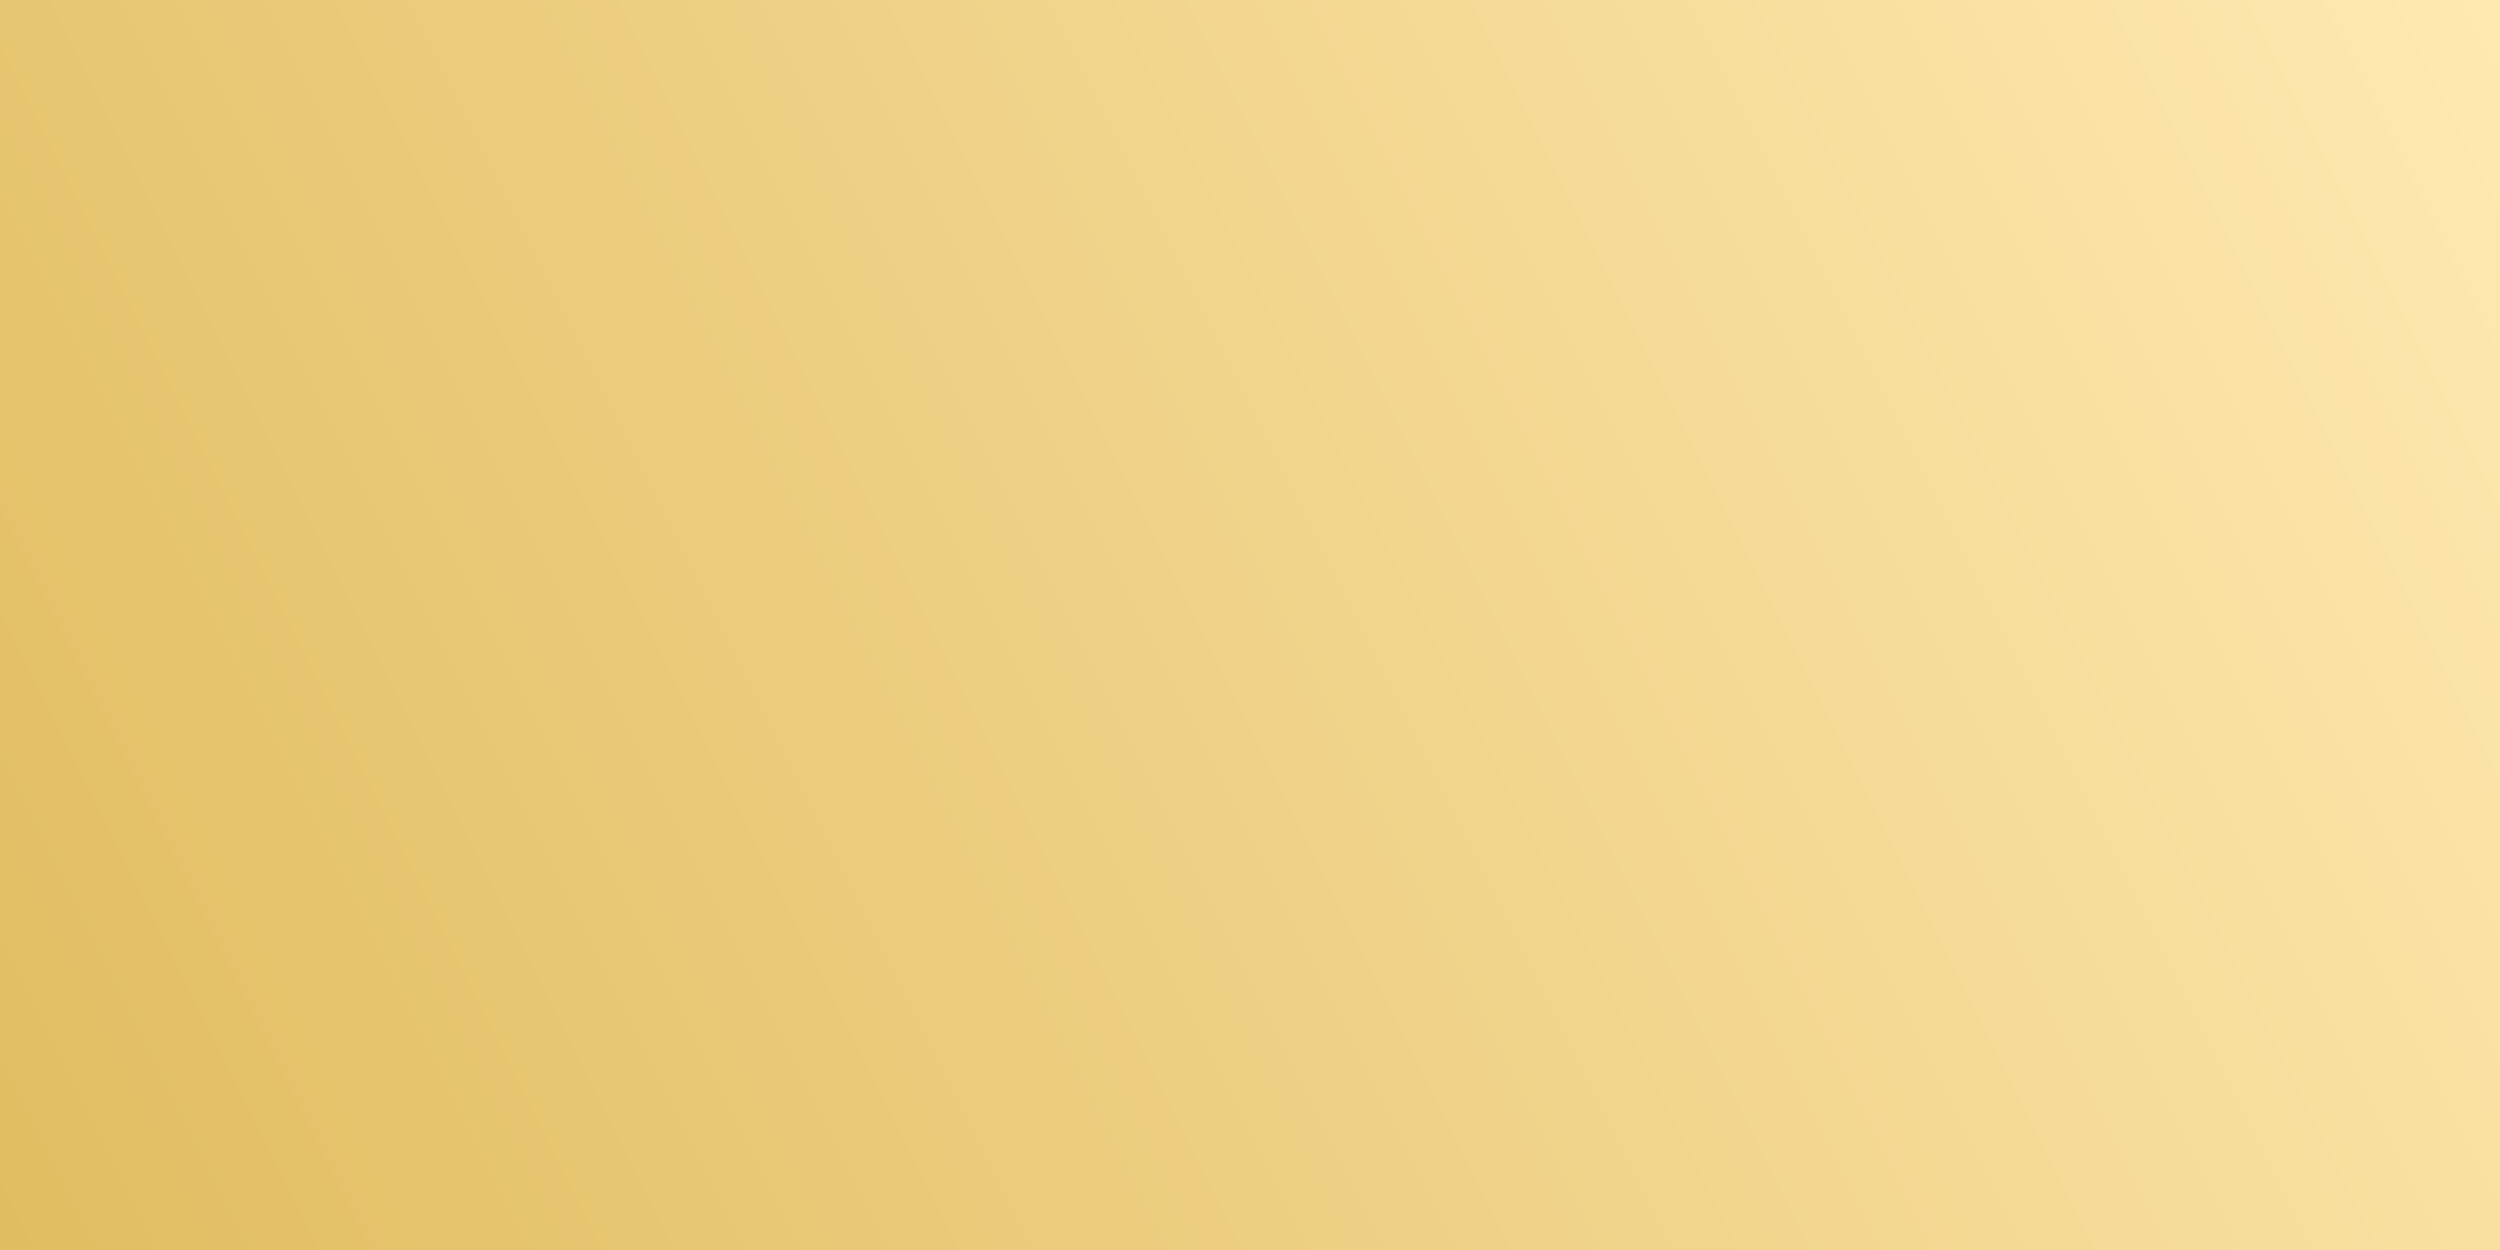
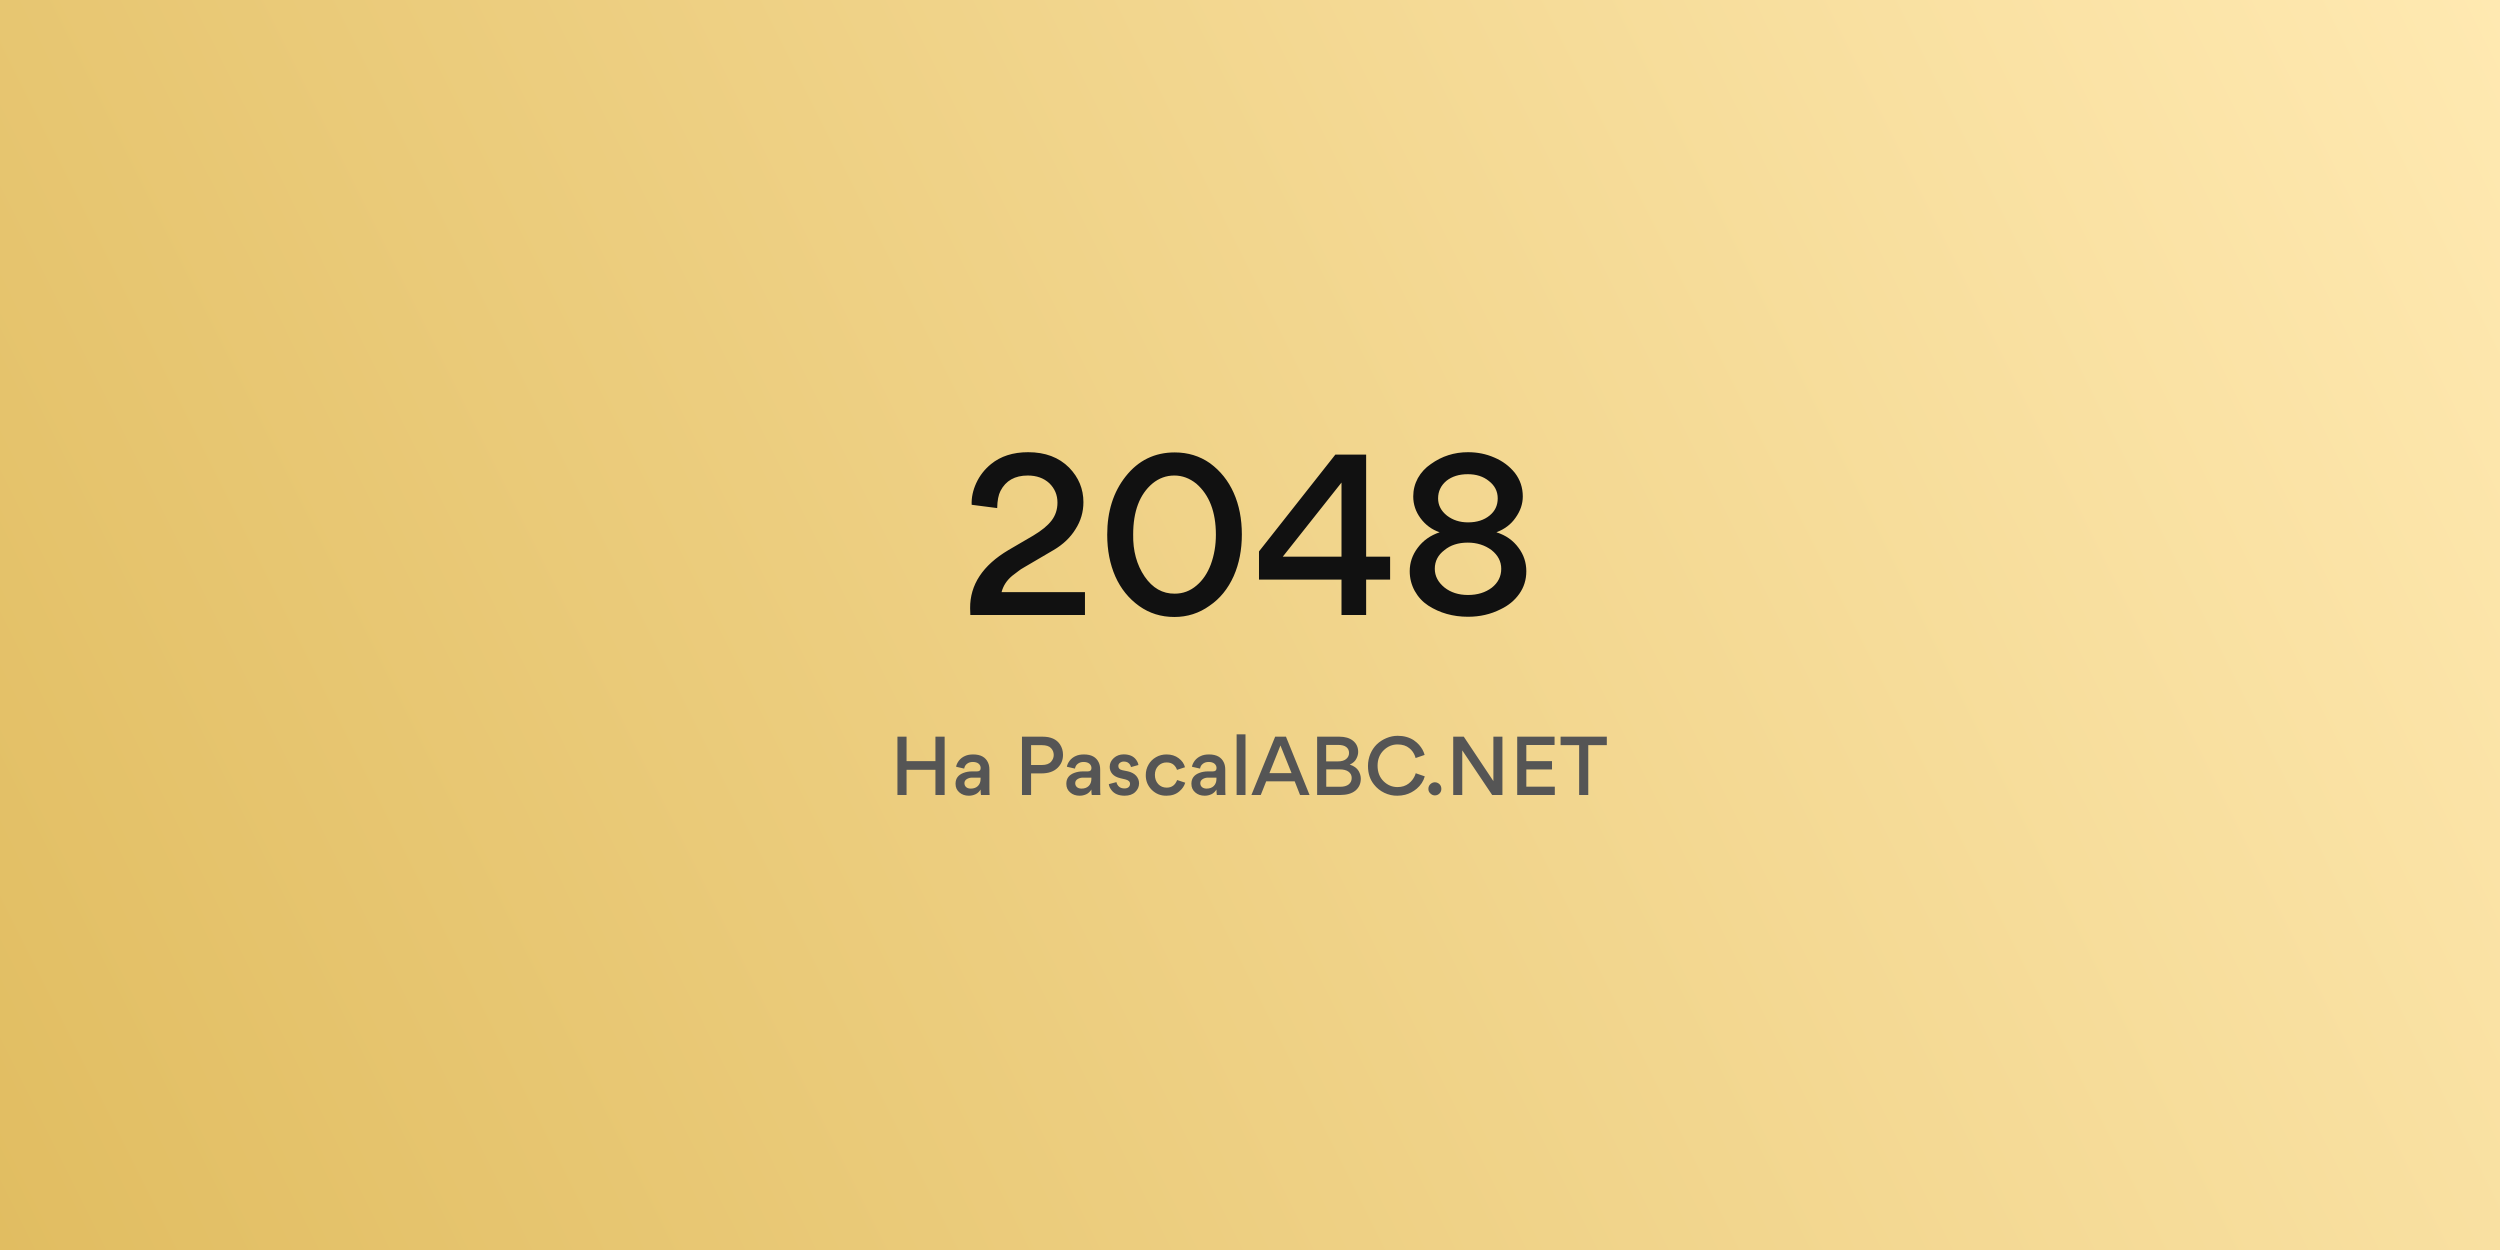
<svg xmlns="http://www.w3.org/2000/svg" width="500" height="250" viewBox="0 0 500 250" fill="none">
-   <rect width="500" height="250" fill="url(#paint0_linear_31_35)" />
+   <rect width="500" height="250" fill="url(#paint0_linear_31_36)" />
+   <path d="M194.068 123L194.024 121.636C193.995 116.943 196.547 113.071 201.68 110.02L206.652 107.116C208.324 106.119 209.541 105.121 210.304 104.124C211.096 103.097 211.492 101.895 211.492 100.516C211.492 98.991 210.949 97.7 209.864 96.644C208.749 95.617 207.312 95.104 205.552 95.104C202.971 95.104 201.152 96.131 200.096 98.184C199.685 98.976 199.465 100.12 199.436 101.616L194.332 100.956C194.273 99.519 194.581 98.067 195.256 96.6C195.931 95.133 196.913 93.872 198.204 92.816C200.14 91.232 202.619 90.44 205.64 90.44C209.043 90.44 211.771 91.467 213.824 93.52C215.731 95.485 216.684 97.788 216.684 100.428C216.684 102.393 216.156 104.197 215.1 105.84C214.073 107.512 212.607 108.905 210.7 110.02L204.848 113.452C204.672 113.54 204.452 113.672 204.188 113.848C203.953 114.024 203.792 114.141 203.704 114.2C203.176 114.581 202.751 114.904 202.428 115.168C201.343 116.077 200.639 117.163 200.316 118.424H216.992V123H194.068ZM241.902 121.152C239.82 122.648 237.473 123.396 234.862 123.396C232.222 123.396 229.876 122.663 227.822 121.196C225.74 119.7 224.156 117.735 223.07 115.3C221.985 112.836 221.442 110.049 221.442 106.94C221.442 102.276 222.674 98.389 225.138 95.28C227.661 92.083 230.932 90.484 234.95 90.484C237.59 90.484 239.937 91.203 241.99 92.64C244.073 94.165 245.657 96.145 246.742 98.58C247.828 101.015 248.37 103.787 248.37 106.896C248.37 109.976 247.828 112.748 246.742 115.212C245.598 117.764 243.985 119.744 241.902 121.152ZM239.262 96.732C237.913 95.647 236.446 95.104 234.862 95.104C233.249 95.104 231.797 95.632 230.506 96.688C227.925 98.859 226.634 102.261 226.634 106.896C226.576 110.152 227.338 112.953 228.922 115.3C230.506 117.617 232.516 118.761 234.95 118.732C236.593 118.732 238.045 118.189 239.306 117.104C240.538 116.077 241.492 114.669 242.166 112.88C242.841 111.032 243.178 109.052 243.178 106.94C243.178 102.393 241.873 98.991 239.262 96.732ZM268.299 123V115.916H251.799V110.284L267.067 90.924H273.227V111.34H278.023V115.916H273.227V123H268.299ZM268.299 111.34V96.512L256.551 111.34H268.299ZM293.603 123.352C290.611 123.352 287.957 122.604 285.639 121.108C284.525 120.375 283.63 119.407 282.955 118.204C282.281 116.972 281.943 115.652 281.943 114.244C281.943 112.543 282.471 110.988 283.527 109.58C284.613 108.113 286.079 107.072 287.927 106.456C286.373 105.928 285.097 104.989 284.099 103.64C283.131 102.32 282.647 100.868 282.647 99.284C282.647 97.993 282.955 96.776 283.571 95.632C284.217 94.488 285.082 93.549 286.167 92.816C288.367 91.232 290.846 90.44 293.603 90.44C295.481 90.44 297.226 90.792 298.839 91.496C300.511 92.2 301.89 93.227 302.975 94.576C304.031 95.955 304.559 97.524 304.559 99.284C304.559 100.78 304.075 102.203 303.107 103.552C302.198 104.872 300.922 105.84 299.279 106.456C301.157 107.043 302.638 108.084 303.723 109.58C304.75 110.959 305.263 112.513 305.263 114.244C305.263 115.945 304.794 117.456 303.855 118.776C302.917 120.096 301.67 121.123 300.115 121.856C298.15 122.853 295.979 123.352 293.603 123.352ZM287.619 99.68C287.619 101.029 288.206 102.173 289.379 103.112C290.553 104.021 291.961 104.476 293.603 104.476C295.363 104.476 296.801 104.021 297.915 103.112C299.001 102.232 299.543 101.088 299.543 99.68C299.543 98.272 298.957 97.113 297.783 96.204C296.669 95.295 295.261 94.84 293.559 94.84C291.829 94.84 290.406 95.28 289.291 96.16C288.177 97.099 287.619 98.272 287.619 99.68ZM286.959 113.76C286.959 115.197 287.605 116.444 288.895 117.5C290.157 118.497 291.726 118.996 293.603 118.996C295.481 118.996 297.065 118.512 298.355 117.544C299.617 116.547 300.247 115.285 300.247 113.76C300.247 112.293 299.602 111.047 298.311 110.02C296.962 109.023 295.378 108.524 293.559 108.524C291.653 108.524 290.098 109.023 288.895 110.02C287.605 110.988 286.959 112.235 286.959 113.76Z" fill="#111111" />
+   <path d="M181.312 153.96V159H179.488V147.336H181.312V152.232H187.088V147.336H188.928V159H187.088V153.96H181.312ZM193.782 159.144C193.004 159.144 192.364 158.92 191.862 158.472C191.361 158.035 191.11 157.475 191.11 156.792V156.712C191.121 155.699 191.633 154.995 192.646 154.6C193.19 154.387 193.777 154.28 194.406 154.28H195.398C195.889 154.28 196.134 154.056 196.134 153.608C196.134 153.267 196.001 152.979 195.734 152.744C195.446 152.509 195.057 152.392 194.566 152.392C194.097 152.392 193.708 152.515 193.398 152.76C193.089 152.995 192.902 153.315 192.838 153.72L191.222 153.352C191.276 152.979 191.457 152.579 191.766 152.152C192.097 151.725 192.513 151.405 193.014 151.192C193.452 150.989 193.99 150.888 194.63 150.888C196.124 150.888 197.116 151.432 197.606 152.52C197.788 152.915 197.878 153.384 197.878 153.928V157.72C197.878 158.253 197.894 158.68 197.926 159H196.198C196.145 158.755 196.118 158.392 196.118 157.912C195.852 158.349 195.51 158.664 195.094 158.856C194.668 159.048 194.23 159.144 193.782 159.144ZM196.118 155.528H194.406C194.033 155.528 193.686 155.624 193.366 155.816C193.046 156.019 192.886 156.291 192.886 156.632C192.886 156.963 193.004 157.229 193.238 157.432C193.473 157.624 193.777 157.72 194.15 157.72C194.758 157.72 195.238 157.544 195.59 157.192C195.942 156.84 196.118 156.371 196.118 155.784V155.528ZM212.602 150.968C212.602 152.003 212.24 152.872 211.514 153.576C210.757 154.312 209.685 154.68 208.298 154.68H206.218V159H204.394V147.336H208.522C210.165 147.336 211.328 147.859 212.01 148.904C212.405 149.512 212.602 150.2 212.602 150.968ZM210.746 151C210.746 150.467 210.565 150.008 210.202 149.624C209.84 149.229 209.226 149.032 208.362 149.032H206.218V153H208.362C209.216 153 209.834 152.781 210.218 152.344C210.57 151.939 210.746 151.491 210.746 151ZM220.083 159H218.355C218.301 158.755 218.275 158.392 218.275 157.912C218.008 158.349 217.667 158.664 217.251 158.856C216.824 159.048 216.387 159.144 215.939 159.144C215.16 159.144 214.52 158.92 214.019 158.472C213.517 158.035 213.267 157.475 213.267 156.792V156.712C213.277 155.699 213.789 154.995 214.803 154.6C215.347 154.387 215.933 154.28 216.562 154.28H217.555C218.045 154.28 218.291 154.056 218.291 153.608C218.291 153.267 218.157 152.979 217.891 152.744C217.603 152.509 217.213 152.392 216.723 152.392C216.253 152.392 215.864 152.515 215.555 152.76C215.245 152.995 215.059 153.315 214.995 153.72L213.379 153.352C213.432 152.979 213.613 152.579 213.923 152.152C214.253 151.725 214.669 151.405 215.171 151.192C215.608 150.989 216.147 150.888 216.786 150.888C218.28 150.888 219.272 151.432 219.763 152.52C219.944 152.915 220.035 153.384 220.035 153.928V157.72C220.035 158.253 220.051 158.68 220.083 159ZM218.275 155.784V155.528H216.562C216.189 155.528 215.843 155.624 215.523 155.816C215.203 156.019 215.043 156.291 215.043 156.632C215.043 156.963 215.16 157.229 215.395 157.432C215.629 157.624 215.933 157.72 216.307 157.72C216.915 157.72 217.395 157.544 217.747 157.192C218.099 156.84 218.275 156.371 218.275 155.784ZM224.901 159.144C223.717 159.133 222.848 158.76 222.293 158.024C221.973 157.608 221.797 157.208 221.765 156.824L223.285 156.424C223.37 156.808 223.552 157.117 223.829 157.352C224.106 157.576 224.458 157.688 224.885 157.688C225.237 157.688 225.509 157.608 225.701 157.448C225.904 157.277 226.005 157.048 226.005 156.76C226.005 156.323 225.69 156.029 225.061 155.88L224.053 155.64C223.37 155.48 222.848 155.203 222.485 154.808C222.122 154.403 221.941 153.923 221.941 153.368C221.941 152.685 222.213 152.099 222.757 151.608C223.301 151.117 223.968 150.872 224.757 150.872C225.877 150.883 226.693 151.235 227.205 151.928C227.472 152.28 227.632 152.637 227.685 153L226.197 153.416C226.122 153.085 225.962 152.819 225.717 152.616C225.482 152.413 225.162 152.312 224.757 152.312C224.458 152.312 224.202 152.397 223.989 152.568C223.776 152.717 223.669 152.931 223.669 153.208C223.669 153.656 223.936 153.933 224.469 154.04L225.557 154.264C226.272 154.424 226.826 154.717 227.221 155.144C227.616 155.592 227.813 156.099 227.813 156.664C227.813 157.336 227.557 157.917 227.045 158.408C226.544 158.899 225.829 159.144 224.901 159.144ZM233.3 159.144C232.148 159.165 231.161 158.771 230.34 157.96C229.529 157.139 229.135 156.152 229.156 155C229.156 154.253 229.337 153.565 229.7 152.936C230.052 152.307 230.553 151.805 231.204 151.432C231.833 151.069 232.537 150.888 233.316 150.888C234.265 150.888 235.071 151.139 235.732 151.64C236.393 152.131 236.815 152.733 236.996 153.448L235.396 153.976C235.3 153.635 235.097 153.309 234.788 153C234.425 152.659 233.935 152.488 233.316 152.488C232.665 152.488 232.111 152.717 231.652 153.176C231.204 153.645 230.98 154.248 230.98 154.984C230.98 155.709 231.199 156.317 231.636 156.808C232.084 157.288 232.649 157.528 233.332 157.528C234.345 157.528 235.044 157.021 235.428 156.008L237.044 156.536C236.863 157.187 236.468 157.768 235.86 158.28C235.199 158.856 234.345 159.144 233.3 159.144ZM245.098 159H243.37C243.317 158.755 243.29 158.392 243.29 157.912C243.023 158.349 242.682 158.664 242.266 158.856C241.839 159.048 241.402 159.144 240.954 159.144C240.175 159.144 239.535 158.92 239.034 158.472C238.533 158.035 238.282 157.475 238.282 156.792V156.712C238.293 155.699 238.805 154.995 239.818 154.6C240.362 154.387 240.949 154.28 241.578 154.28H242.57C243.061 154.28 243.306 154.056 243.306 153.608C243.306 153.267 243.173 152.979 242.906 152.744C242.618 152.509 242.229 152.392 241.738 152.392C241.269 152.392 240.879 152.515 240.57 152.76C240.261 152.995 240.074 153.315 240.01 153.72L238.394 153.352C238.447 152.979 238.629 152.579 238.938 152.152C239.269 151.725 239.685 151.405 240.186 151.192C240.623 150.989 241.162 150.888 241.802 150.888C243.295 150.888 244.287 151.432 244.778 152.52C244.959 152.915 245.05 153.384 245.05 153.928V157.72C245.05 158.253 245.066 158.68 245.098 159ZM243.29 155.784V155.528H241.578C241.205 155.528 240.858 155.624 240.538 155.816C240.218 156.019 240.058 156.291 240.058 156.632C240.058 156.963 240.175 157.229 240.41 157.432C240.645 157.624 240.949 157.72 241.322 157.72C241.93 157.72 242.41 157.544 242.762 157.192C243.114 156.84 243.29 156.371 243.29 155.784ZM249.101 146.872V159H247.325V146.872H249.101ZM253.241 156.264L252.153 159H250.281L255.033 147.336H257.193L261.913 159H260.009L258.937 156.264H253.241ZM253.881 154.632H258.313L256.089 149.096L253.881 154.632ZM263.426 147.336H267.89C269.02 147.336 269.927 147.608 270.61 148.152C271.292 148.707 271.634 149.459 271.634 150.408C271.634 150.803 271.527 151.219 271.314 151.656C271.068 152.2 270.615 152.621 269.954 152.92C270.786 153.187 271.378 153.613 271.73 154.2C272.018 154.712 272.162 155.224 272.162 155.736C272.162 156.707 271.81 157.496 271.106 158.104C270.391 158.701 269.362 159 268.018 159H263.426V147.336ZM265.234 152.28H267.538C268.306 152.28 268.871 152.12 269.234 151.8C269.618 151.48 269.81 151.08 269.81 150.6C269.81 150.099 269.628 149.704 269.266 149.416C268.903 149.128 268.359 148.984 267.634 148.984H265.234V152.28ZM265.25 157.352H268.05C268.775 157.352 269.335 157.197 269.73 156.888C270.135 156.568 270.338 156.136 270.338 155.592C270.338 155.069 270.13 154.653 269.714 154.344C269.308 154.035 268.716 153.88 267.938 153.88H265.25V157.352ZM279.451 159.144C278.566 159.155 277.707 158.963 276.875 158.568C276.054 158.173 275.366 157.624 274.811 156.92C274 155.917 273.595 154.68 273.595 153.208C273.595 152.355 273.755 151.544 274.075 150.776C274.395 150.029 274.827 149.389 275.371 148.856C275.926 148.333 276.56 147.923 277.275 147.624C278.011 147.315 278.763 147.16 279.531 147.16C280.758 147.16 281.83 147.453 282.747 148.04C283.174 148.339 283.526 148.643 283.803 148.952C284.358 149.581 284.731 150.259 284.923 150.984L283.115 151.608C283.019 151.181 282.827 150.76 282.539 150.344C282.336 150.056 282.112 149.821 281.867 149.64C281.27 149.139 280.486 148.888 279.515 148.888C278.47 148.888 277.547 149.272 276.747 150.04C275.926 150.84 275.515 151.875 275.515 153.144C275.515 154.435 275.92 155.475 276.731 156.264C277.52 157.032 278.443 157.416 279.499 157.416C280.384 157.416 281.136 157.176 281.755 156.696C282.043 156.461 282.278 156.227 282.459 155.992C282.79 155.555 283.019 155.107 283.147 154.648L284.955 155.272C284.688 156.232 284.155 157.053 283.355 157.736C282.662 158.323 281.888 158.728 281.035 158.952C280.523 159.08 279.995 159.144 279.451 159.144ZM285.677 157.784C285.677 157.411 285.805 157.096 286.061 156.84C286.338 156.584 286.642 156.456 286.973 156.456C287.314 156.456 287.624 156.584 287.901 156.84C288.146 157.085 288.269 157.4 288.269 157.784C288.269 158.147 288.146 158.451 287.901 158.696C287.645 158.952 287.336 159.08 286.973 159.08C286.632 159.08 286.328 158.947 286.061 158.68C285.805 158.445 285.677 158.147 285.677 157.784ZM300.484 159H298.436L292.452 150.072V159H290.644V147.336H292.756L298.676 156.216V147.336H300.484V159ZM303.441 147.336H310.913V149H305.265V152.232H310.401V153.896H305.265V157.336H310.961V159H303.441V147.336ZM315.828 159V149.032H312.116V147.336H321.364V149.032H317.652V159H315.828Z" fill="#555555" />
  <defs>
-     <linearGradient id="paint0_linear_31_35" x1="500" y1="-1.49012e-05" x2="0" y2="250" gradientUnits="userSpaceOnUse">
+     <linearGradient id="paint0_linear_31_36" x1="500" y1="-1.49012e-05" x2="0" y2="250" gradientUnits="userSpaceOnUse">
      <stop stop-color="#FFE9B1" />
      <stop offset="1" stop-color="#E1BD61" />
    </linearGradient>
  </defs>
</svg>
